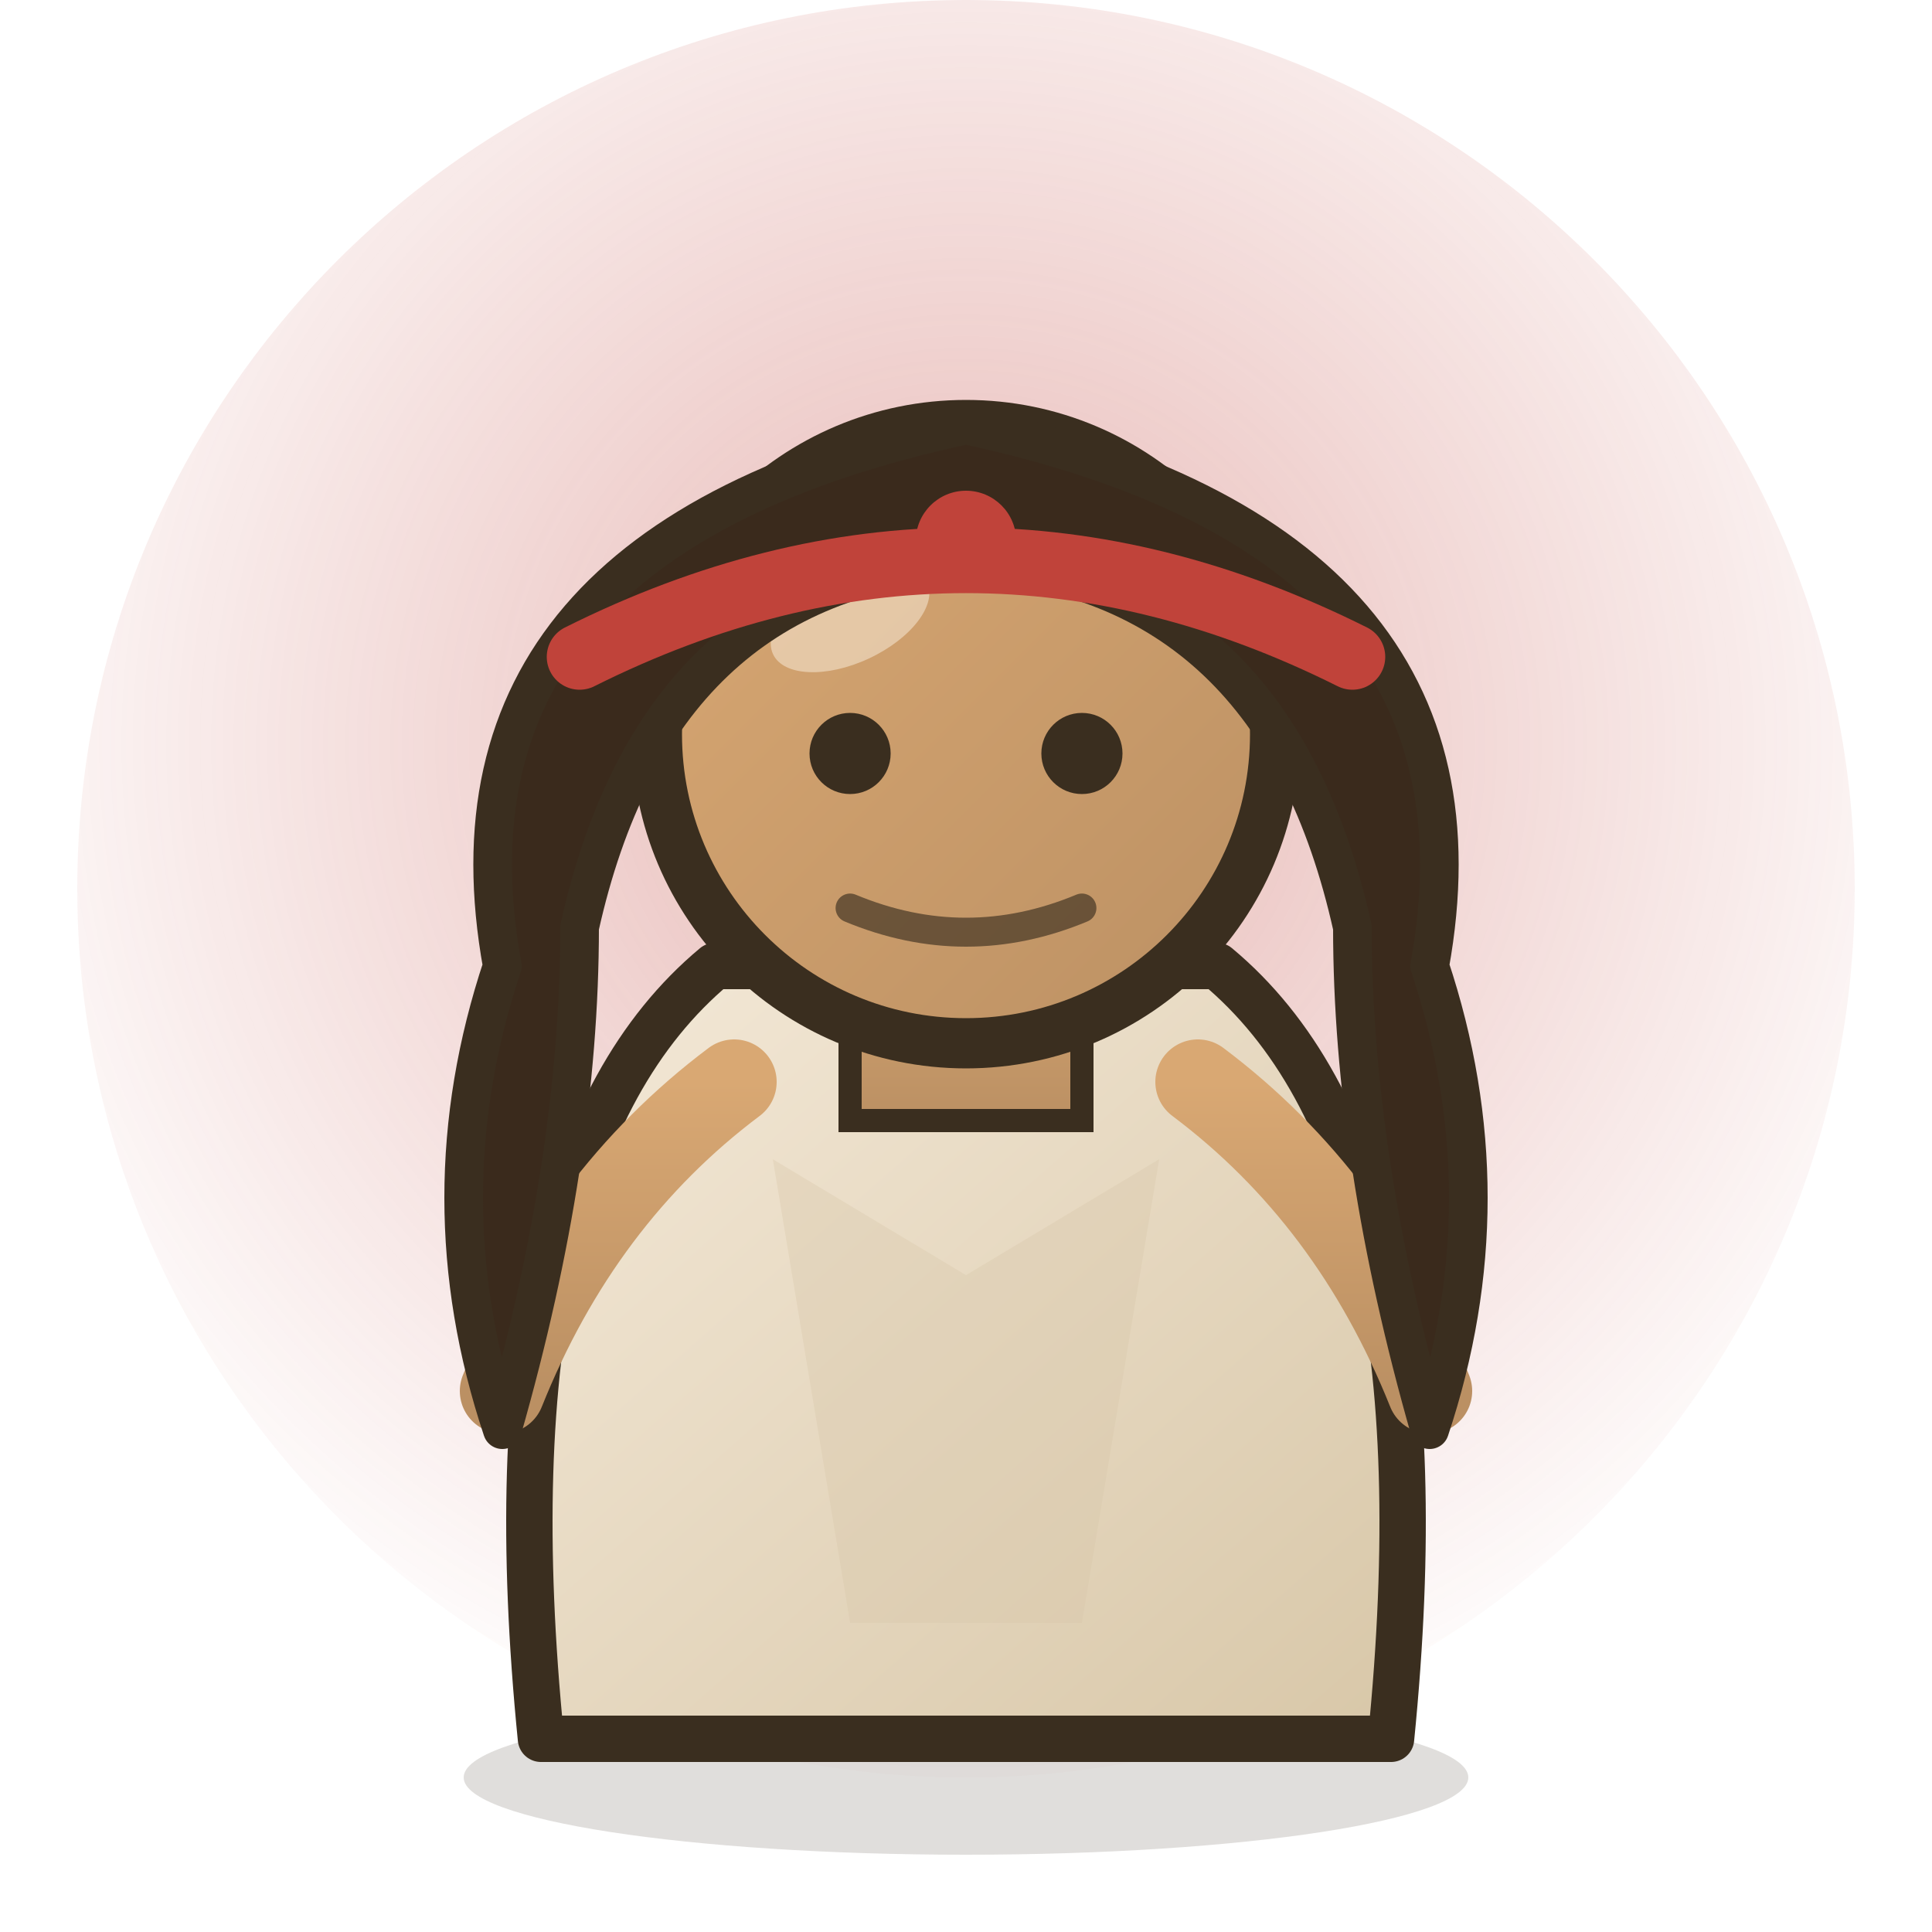
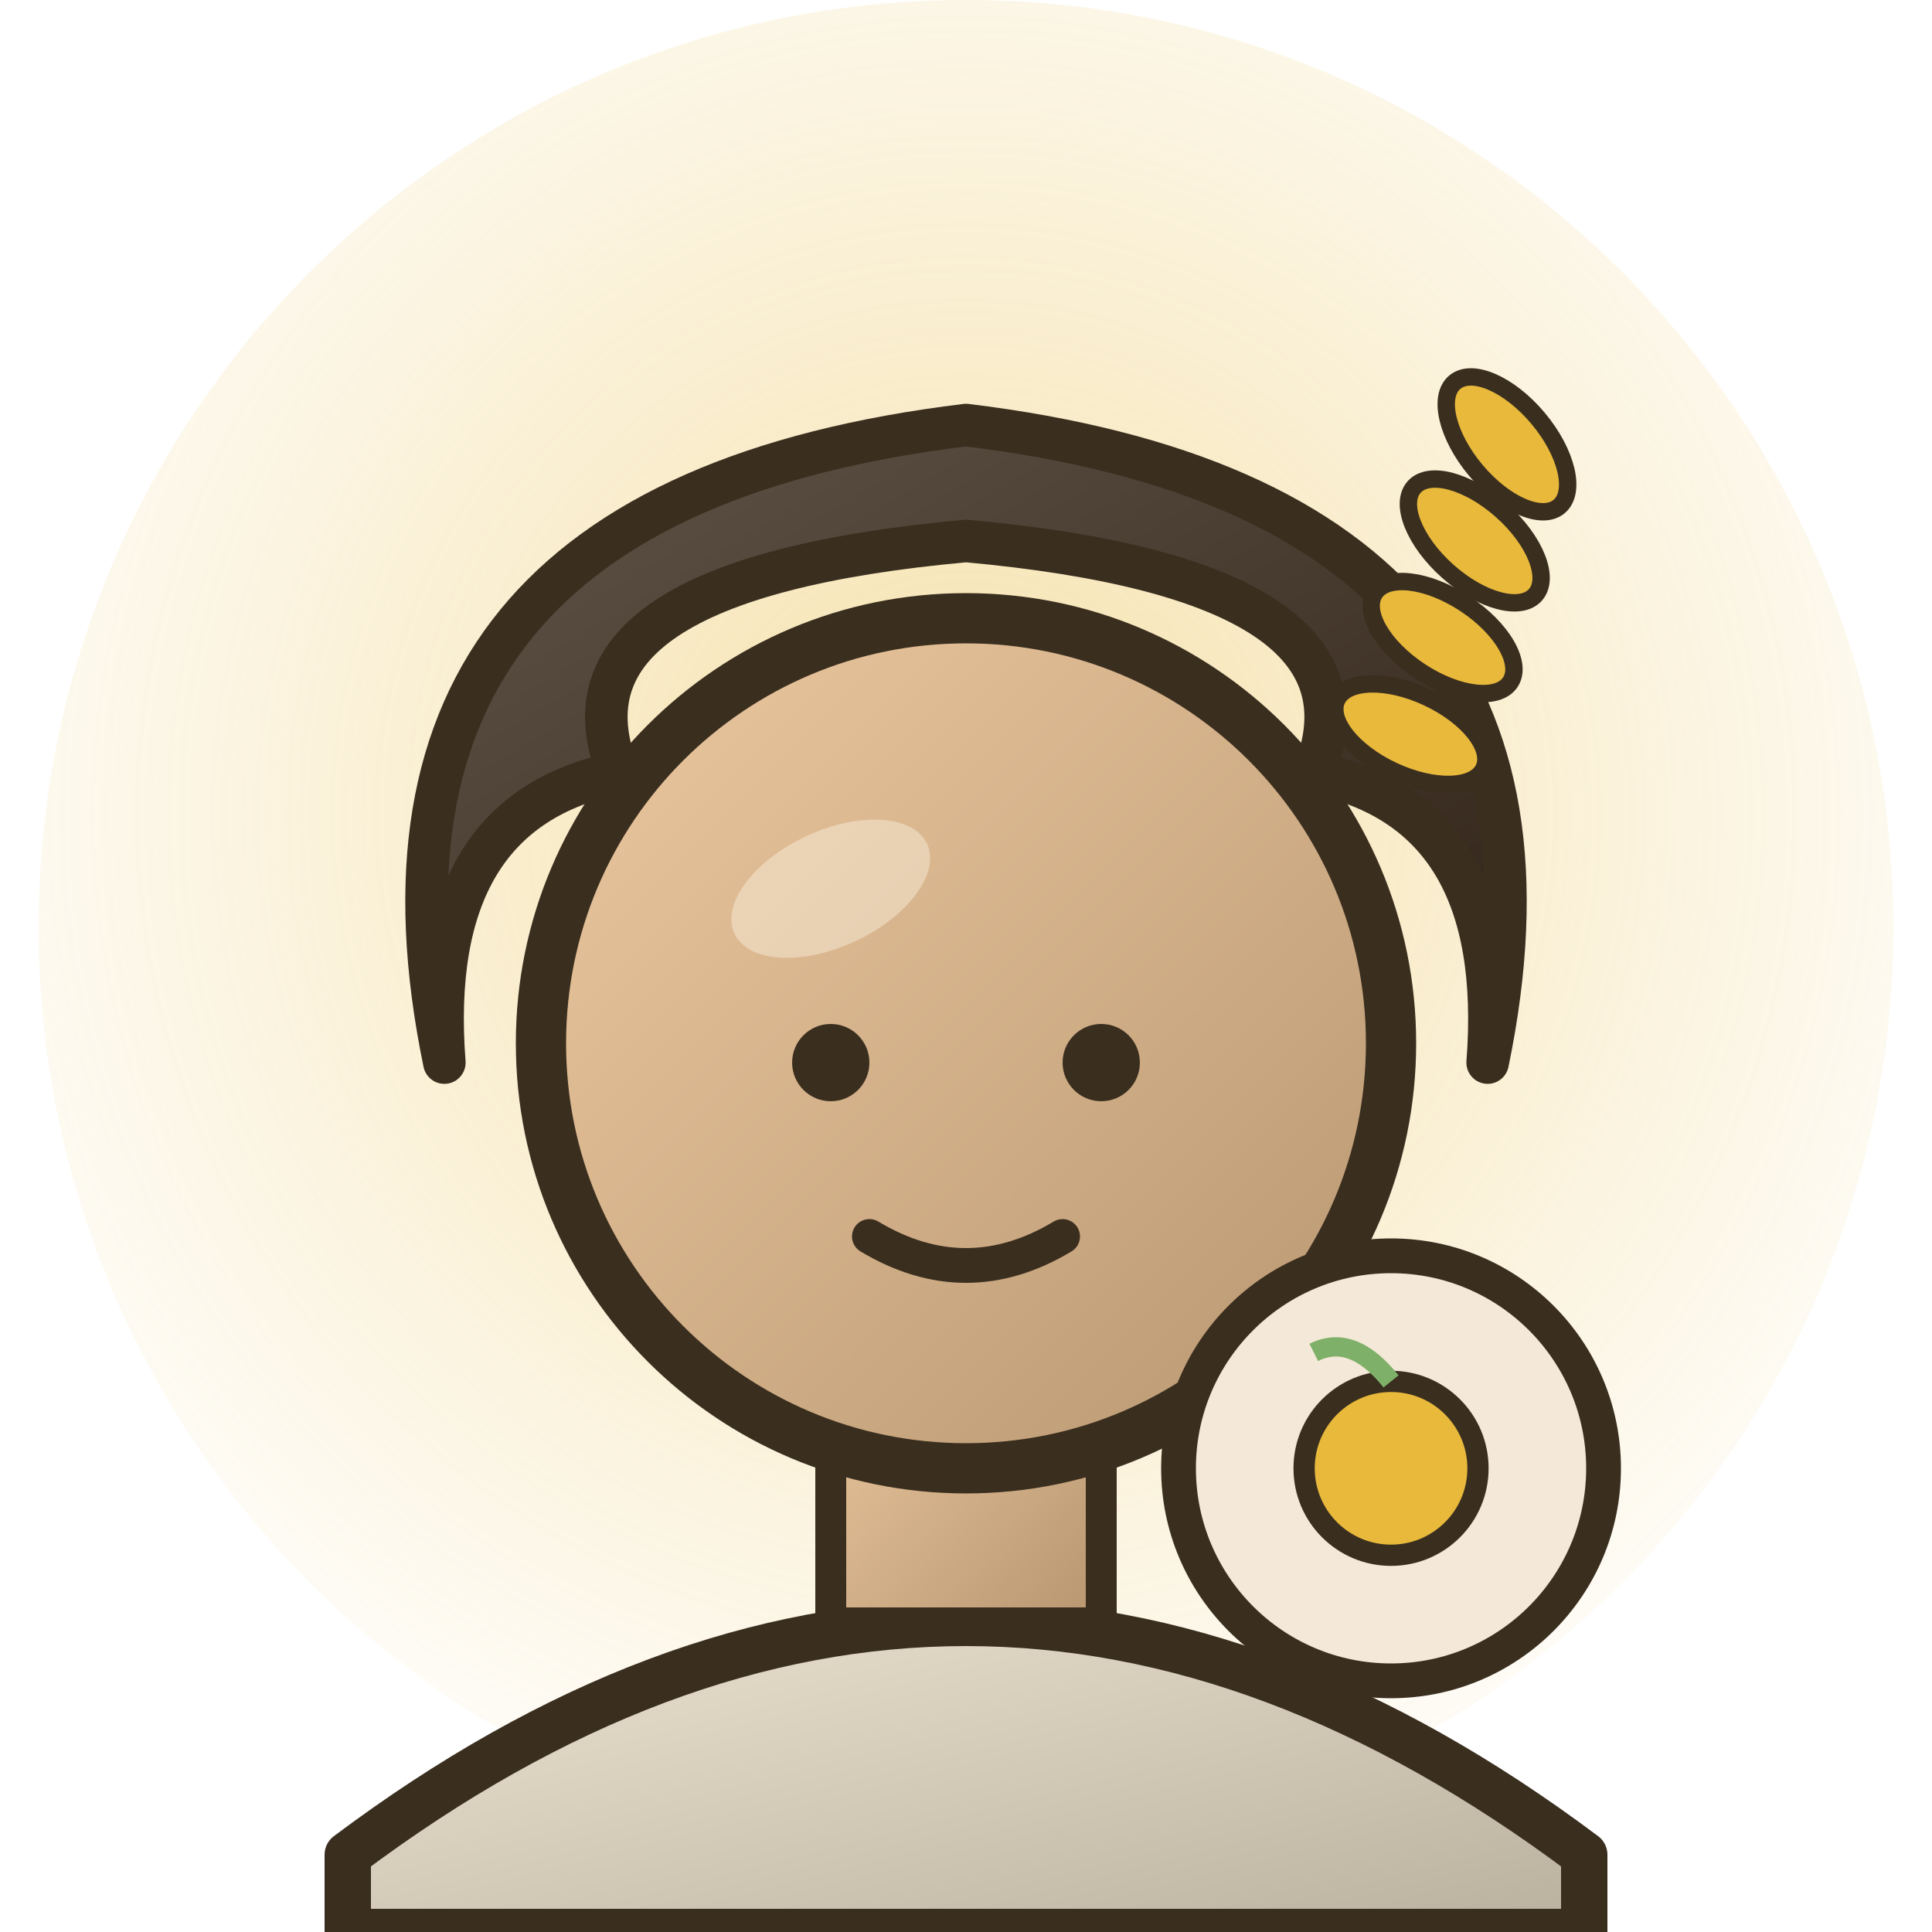
<svg xmlns="http://www.w3.org/2000/svg" viewBox="0 0 100 100" width="100" height="100" preserveAspectRatio="none">
-   <radialGradient id="aura257" cx="50%" cy="42%" r="60%">
-     <stop offset="0%" stop-color="#C0433A" stop-opacity="0.38" />
-     <stop offset="100%" stop-color="#C0433A" stop-opacity="0" />
+   <radialGradient id="aura1024" cx="50%" cy="44%" r="62%">
+     <stop offset="0%" stop-color="#E8B93B" stop-opacity="0.42" />
+     <stop offset="100%" stop-color="#E8B93B" stop-opacity="0" />
  </radialGradient>
-   <circle cx="50" cy="46" r="46" fill="url(#aura257)" />
-   <ellipse cx="50" cy="92" rx="26" ry="4" fill="#3A2E1F" opacity="0.16" />
-   <linearGradient id="robe257" x1="0" y1="0" x2="1" y2="1">
-     <stop offset="0%" stop-color="#F4E9D8" />
-     <stop offset="100%" stop-color="#D8C7A8" />
+   <circle cx="50" cy="48" r="48" fill="url(#aura1024)" />
+   <ellipse cx="50" cy="93" rx="24" ry="3.6" fill="#3A2E1F" opacity="0.16" />
+   <linearGradient id="dg1025" x1="0" y1="0" x2="1" y2="1">
+     <stop offset="0%" stop-color="#ece4d1" />
+     <stop offset="100%" stop-color="#b9b09d" />
  </linearGradient>
-   <path d="M 28 90 Q 25 60 37 50 L 63 50 Q 75 60 72 90 Z" fill="url(#robe257)" stroke="#3A2E1F" stroke-width="2.4" stroke-linejoin="round" />
-   <path d="M 44 84 L 40 60 L 50 66 L 60 60 L 56 84 Z" fill="#D8C7A8" opacity="0.35" />
-   <linearGradient id="skin257a" x1="0" y1="0" x2="0" y2="1">
-     <stop offset="0%" stop-color="#D9A873" />
-     <stop offset="100%" stop-color="#bb9063" />
+   <linearGradient id="dg1026" x1="0" y1="0" x2="1" y2="1">
+     <stop offset="0%" stop-color="#edc9a0" />
+     <stop offset="100%" stop-color="#b79670" />
  </linearGradient>
-   <path d="M 38 56 Q 30 62 26 72" fill="none" stroke="url(#skin257a)" stroke-width="4.4" stroke-linecap="round" />
-   <path d="M 62 56 Q 70 62 74 72" fill="none" stroke="url(#skin257a)" stroke-width="4.4" stroke-linecap="round" />
-   <rect x="44" y="46" width="12" height="12" fill="url(#skin257a)" stroke="#3A2E1F" stroke-width="1.2" />
-   <linearGradient id="skin257b" x1="0" y1="0" x2="1" y2="1">
-     <stop offset="0%" stop-color="#D9A873" />
-     <stop offset="100%" stop-color="#bb9063" />
+   <linearGradient id="dg1027" x1="0" y1="0" x2="1" y2="1">
+     <stop offset="0%" stop-color="#615549" />
+     <stop offset="100%" stop-color="#302217" />
  </linearGradient>
-   <circle cx="50" cy="38" r="16" fill="url(#skin257b)" stroke="#3A2E1F" stroke-width="2.6" />
-   <ellipse cx="44" cy="32" rx="4.4" ry="2.3" fill="#FFF8EC" opacity="0.45" transform="rotate(-25 44 32)" />
-   <path d="M 26 50 Q 22 28 50 22 Q 78 28 74 50 Q 78 62 74 74 Q 70 60 70 48 Q 66 30 50 29 Q 34 30 30 48 Q 30 60 26 74 Q 22 62 26 50 Z" fill="#3A2A1C" stroke="#3A2E1F" stroke-width="2" stroke-linejoin="round" />
-   <circle cx="44" cy="39" r="2.1" fill="#3A2E1F" />
-   <circle cx="56" cy="39" r="2.1" fill="#3A2E1F" />
-   <path d="M 44 47 Q 50 49.5 56 47" fill="none" stroke="#3A2E1F" stroke-width="1.5" stroke-linecap="round" opacity="0.65" />
-   <path d="M 30 34 Q 50 24 70 34" fill="none" stroke="#C0433A" stroke-width="3.4" stroke-linecap="round" />
-   <circle cx="50" cy="28" r="2.6" fill="#C0433A" />
+   <path d="M 18 96 Q 50 72 82 96 L 82 100 L 18 100 Z" fill="url(#dg1025)" stroke="#3A2E1F" stroke-width="2.4" stroke-linejoin="round" />
+   <rect x="43" y="68" width="14" height="16" fill="url(#dg1026)" stroke="#3A2E1F" stroke-width="1.6" />
+   <circle cx="50" cy="54" r="22" fill="url(#dg1026)" stroke="#3A2E1F" stroke-width="2.6" />
+   <ellipse cx="43" cy="46" rx="5.5" ry="3" fill="#FFF8EC" opacity="0.4" transform="rotate(-25 43 46)" />
+   <path d="M 23 55 Q 17 26 50 22 Q 83 26 77 55 Q 78 42 68 40 Q 72 30 50 28 Q 28 30 32 40 Q 22 42 23 55 Z" fill="url(#dg1027)" stroke="#3A2E1F" stroke-width="2.2" stroke-linejoin="round" />
+   <circle cx="43" cy="55" r="2" fill="#3A2E1F" />
+   <circle cx="57" cy="55" r="2" fill="#3A2E1F" />
+   <path d="M 45 64 Q 50 67 55 64" stroke="#3A2E1F" stroke-width="1.8" fill="none" stroke-linecap="round" />
+   <ellipse cx="73" cy="38" rx="4.2" ry="2.1" fill="#E8B93B" stroke="#3A2E1F" stroke-width="0.9" transform="rotate(25 73 38)" />
+   <ellipse cx="74.667" cy="33" rx="4.2" ry="2.1" fill="#E8B93B" stroke="#3A2E1F" stroke-width="0.9" transform="rotate(33.33333 74.66667 33)" />
+   <ellipse cx="76.333" cy="28" rx="4.2" ry="2.1" fill="#E8B93B" stroke="#3A2E1F" stroke-width="0.9" transform="rotate(41.66667 76.33333 28)" />
+   <ellipse cx="78" cy="23" rx="4.2" ry="2.1" fill="#E8B93B" stroke="#3A2E1F" stroke-width="0.9" transform="rotate(50 78 23)" />
+   <circle cx="72" cy="76" r="11" fill="#F4E9D8" stroke="#3A2E1F" stroke-width="1.8" />
+   <g transform="translate(22 26)">
+     <circle r="4.5" fill="#E8B93B" stroke="#3A2E1F" stroke-width="1.1" transform="translate(50 50)" />
+     <path d="M 0 -4.5 Q -2 -7 -4 -6" stroke="#7FB069" stroke-width="1" fill="none" transform="translate(50 50)" />
+   </g>
</svg>
